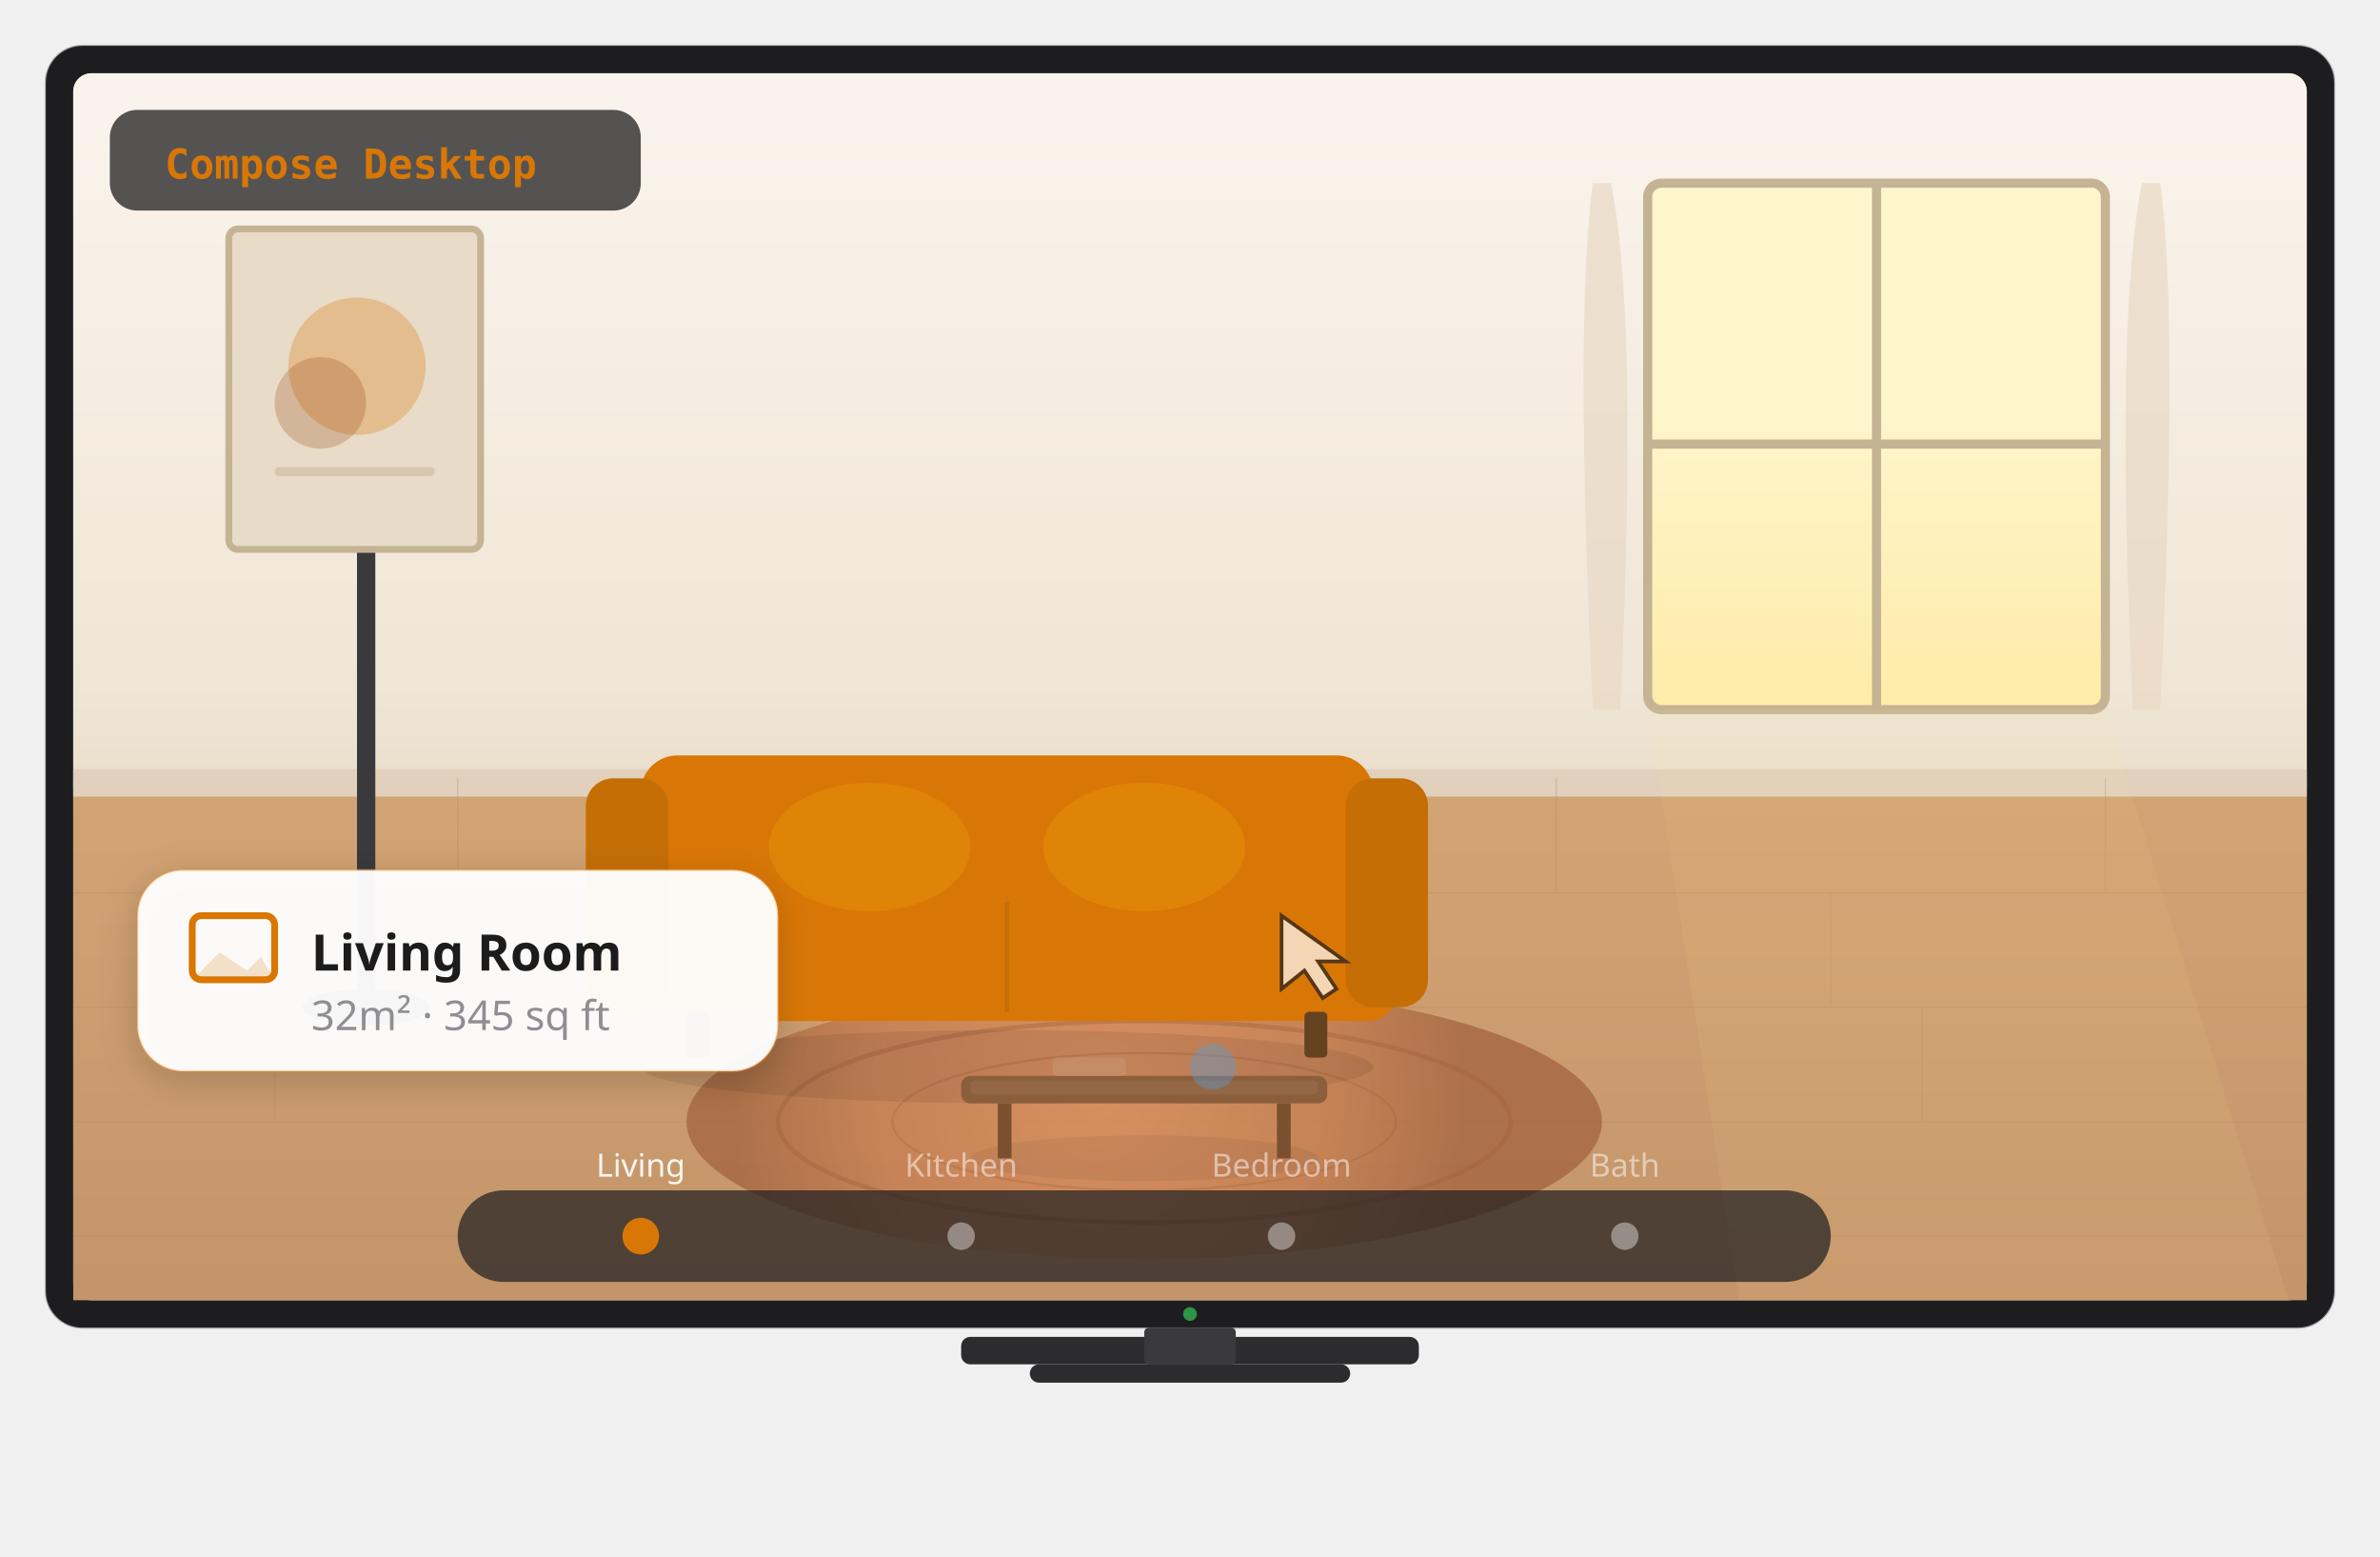
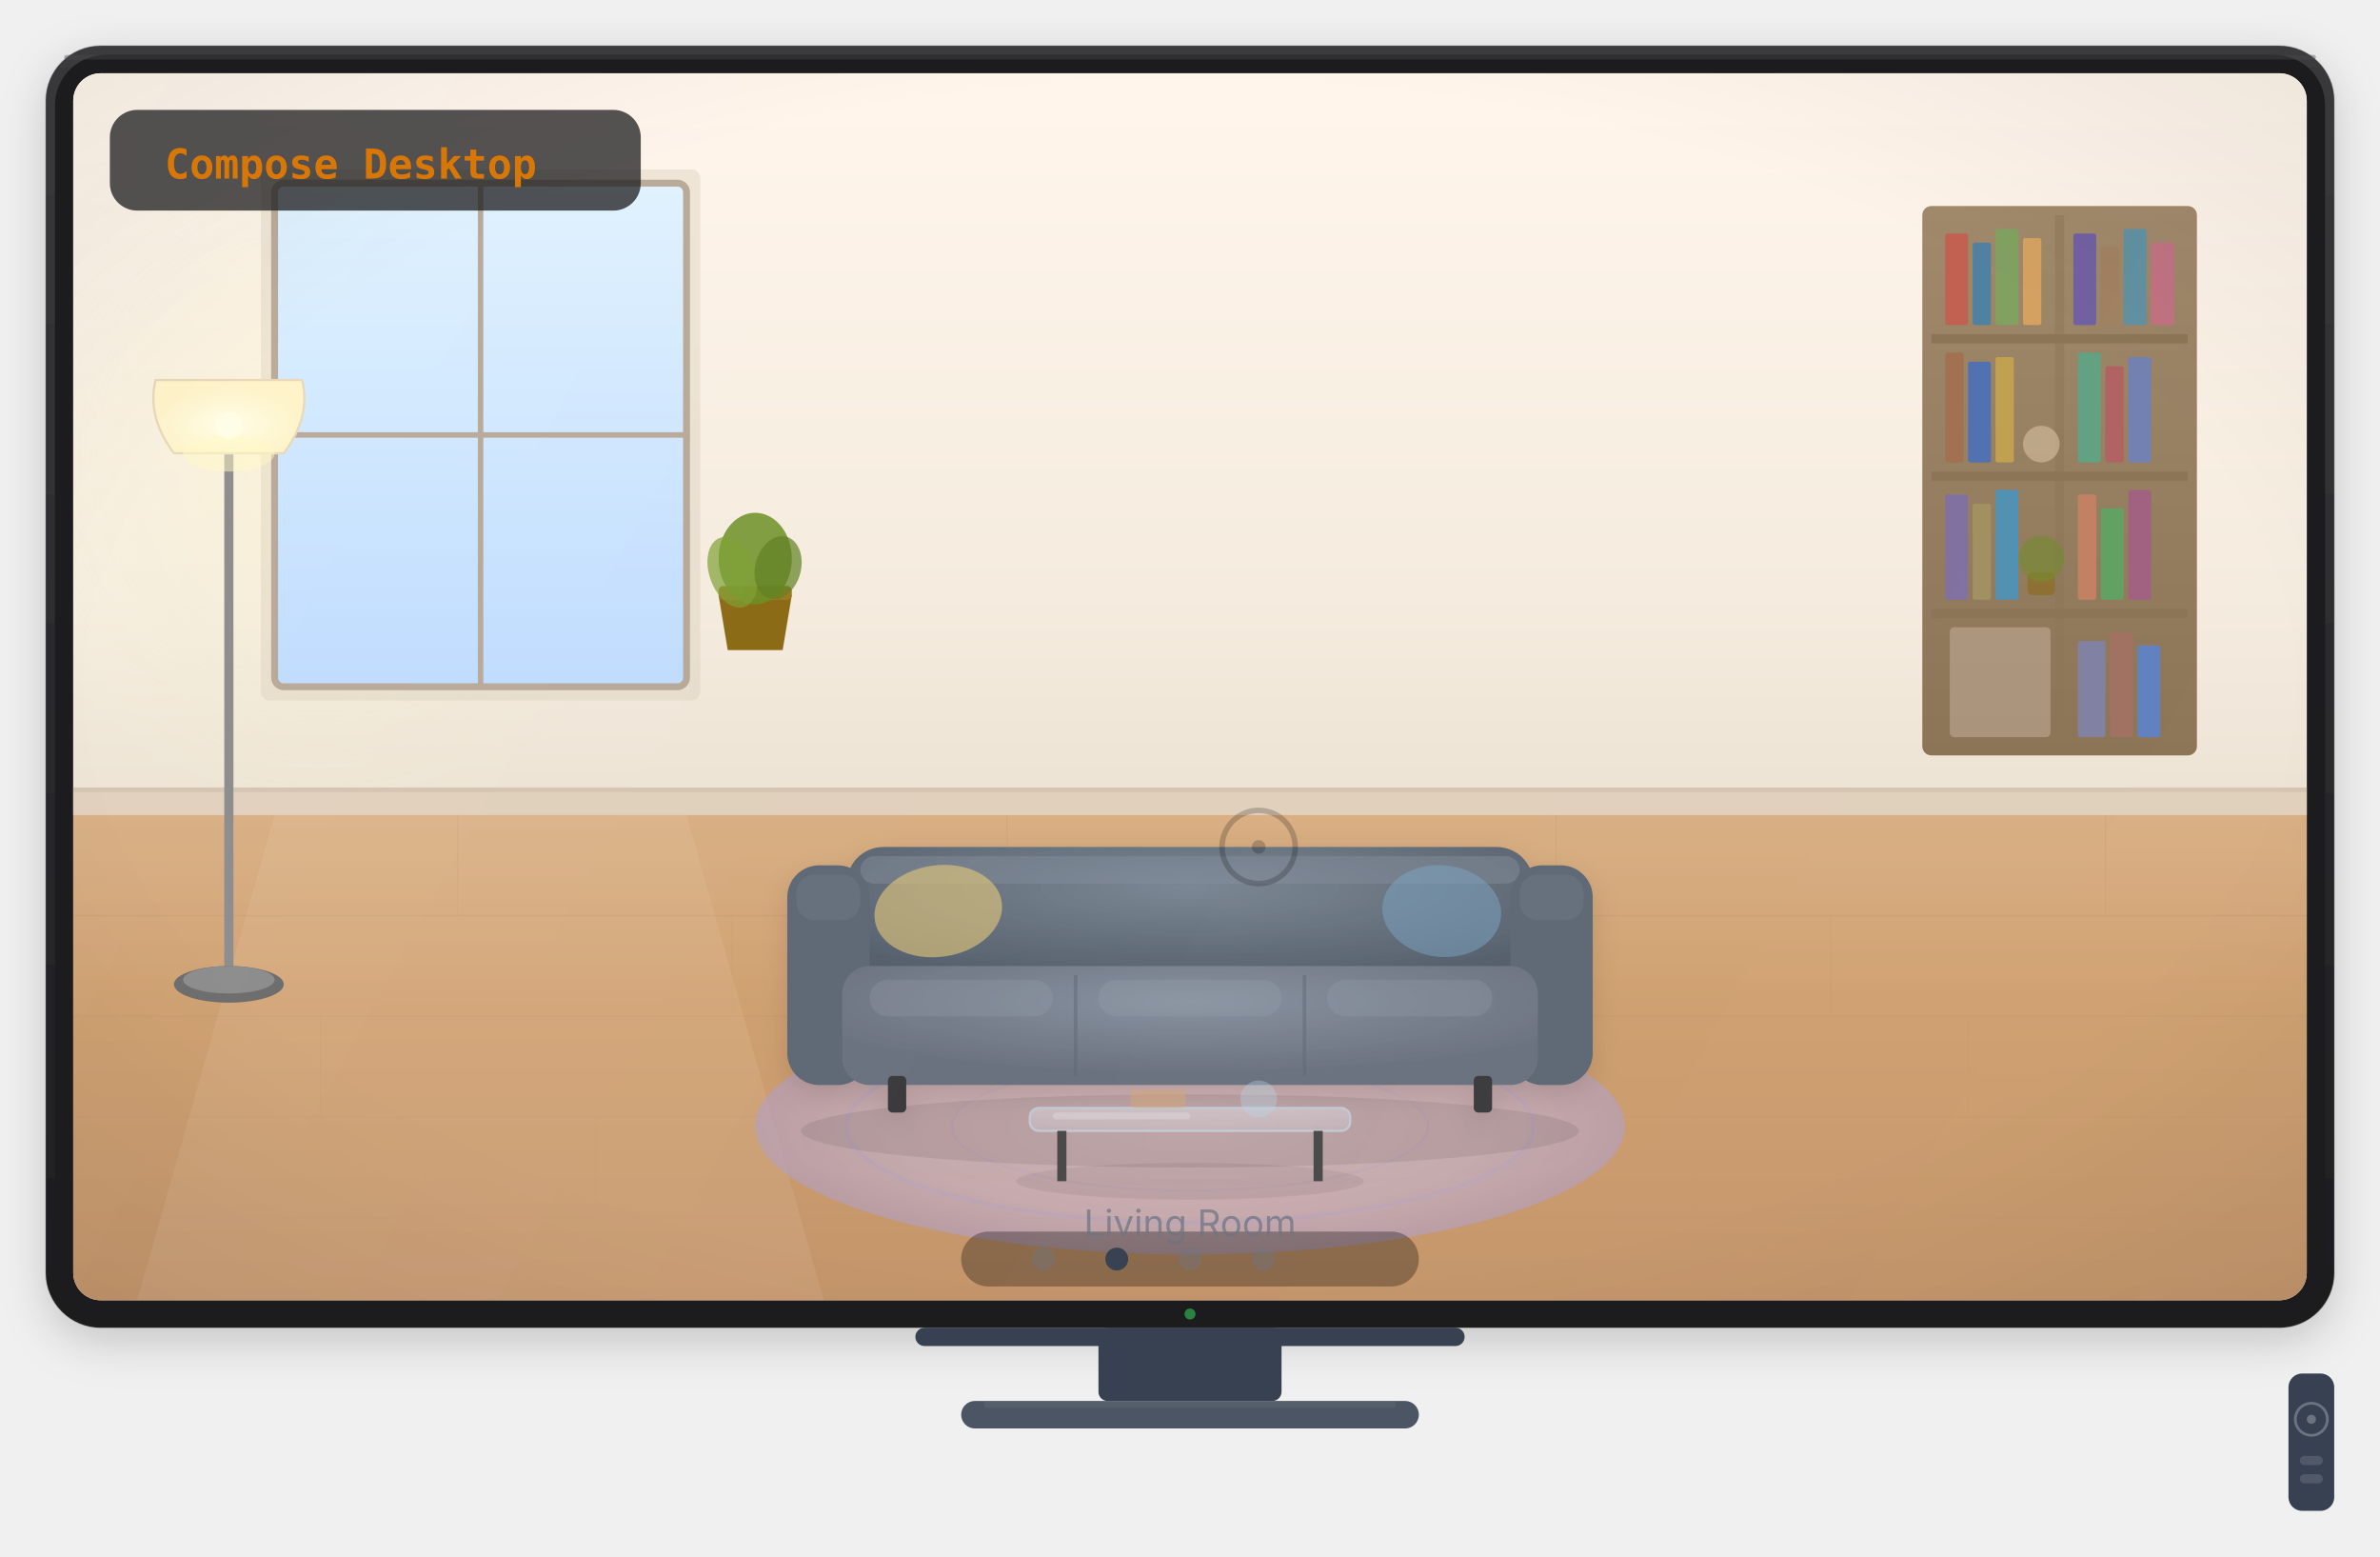
<svg xmlns="http://www.w3.org/2000/svg" viewBox="0 0 520 340" fill="none">
  <defs>
-     <linearGradient id="tv-bg" x1="260" y1="30" x2="260" y2="280" gradientUnits="userSpaceOnUse">
+     <linearGradient id="screen-bg" x1="260" y1="22" x2="260" y2="284" gradientUnits="userSpaceOnUse">
      <stop offset="0%" stop-color="#FFF8F0" />
-       <stop offset="100%" stop-color="#F5EDE0" />
-     </linearGradient>
-     <linearGradient id="tv-floor" x1="260" y1="160" x2="260" y2="280" gradientUnits="userSpaceOnUse">
+       <stop offset="100%" stop-color="#F5EDE4" />
+     </linearGradient>
+     <linearGradient id="wall-grad" x1="260" y1="22" x2="260" y2="175" gradientUnits="userSpaceOnUse">
+       <stop offset="0%" stop-color="#FFF5EB" />
+       <stop offset="70%" stop-color="#F5ECDF" />
+       <stop offset="100%" stop-color="#EDE3D4" />
+     </linearGradient>
+     <linearGradient id="floor-grad" x1="260" y1="175" x2="260" y2="284" gradientUnits="userSpaceOnUse">
      <stop offset="0%" stop-color="#D4A574" />
+       <stop offset="40%" stop-color="#CFA070" />
      <stop offset="100%" stop-color="#C4956A" />
    </linearGradient>
-     <linearGradient id="tv-wall" x1="260" y1="30" x2="260" y2="180" gradientUnits="userSpaceOnUse">
-       <stop offset="0%" stop-color="#FAF3EB" />
-       <stop offset="80%" stop-color="#F0E6D6" />
-       <stop offset="100%" stop-color="#E8DCC8" />
-     </linearGradient>
-     <linearGradient id="window-light" x1="380" y1="50" x2="380" y2="140" gradientUnits="userSpaceOnUse">
-       <stop offset="0%" stop-color="#FFF5CC" />
-       <stop offset="100%" stop-color="#FFE89A" />
-     </linearGradient>
-     <linearGradient id="sofa-fill" x1="160" y1="180" x2="160" y2="230" gradientUnits="userSpaceOnUse">
-       <stop offset="0%" stop-color="#D97706" />
-       <stop offset="100%" stop-color="#B45309" />
-     </linearGradient>
-     <radialGradient id="rug-fill" cx="240" cy="240" r="80" gradientUnits="userSpaceOnUse">
-       <stop offset="0%" stop-color="#DC8A5A" />
-       <stop offset="60%" stop-color="#C67A4E" />
-       <stop offset="100%" stop-color="#A0603A" />
-     </radialGradient>
-     <filter id="tv-shadow" x="-10%" y="-10%" width="120%" height="120%">
-       <feDropShadow dx="0" dy="2" stdDeviation="3" flood-color="#000" flood-opacity="0.15" />
+     <linearGradient id="floor-sheen" x1="260" y1="175" x2="260" y2="220" gradientUnits="userSpaceOnUse">
+       <stop offset="0%" stop-color="#FFFFFF" stop-opacity="0.12" />
+       <stop offset="100%" stop-color="#FFFFFF" stop-opacity="0" />
+     </linearGradient>
+     <linearGradient id="window-sky" x1="0" y1="0" x2="0" y2="1">
+       <stop offset="0%" stop-color="#E0F2FE" />
+       <stop offset="100%" stop-color="#BFDBFE" />
+     </linearGradient>
+     <radialGradient id="sofa-body" cx="0.5" cy="0.3" r="0.7">
+       <stop offset="0%" stop-color="#7B8794" />
+       <stop offset="100%" stop-color="#555F6B" />
+     </radialGradient>
+     <radialGradient id="sofa-cushion" cx="0.5" cy="0.3" r="0.6">
+       <stop offset="0%" stop-color="#8892A0" />
+       <stop offset="100%" stop-color="#6B7280" />
+     </radialGradient>
+     <radialGradient id="lamp-wall-glow" cx="70" cy="100" r="80" gradientUnits="userSpaceOnUse">
+       <stop offset="0%" stop-color="#FFF9C4" stop-opacity="0.35" />
+       <stop offset="60%" stop-color="#FFF9C4" stop-opacity="0.1" />
+       <stop offset="100%" stop-color="#FFF9C4" stop-opacity="0" />
+     </radialGradient>
+     <radialGradient id="lamp-shade-glow" cx="0.5" cy="0.6" r="0.5">
+       <stop offset="0%" stop-color="#FFFDE7" />
+       <stop offset="100%" stop-color="#FEF3C7" />
+     </radialGradient>
+     <linearGradient id="glass-top" x1="0" y1="0" x2="0" y2="1">
+       <stop offset="0%" stop-color="#F0F9FF" stop-opacity="0.5" />
+       <stop offset="100%" stop-color="#E0F2FE" stop-opacity="0.3" />
+     </linearGradient>
+     <radialGradient id="rug-fill" cx="0.5" cy="0.5" r="0.5">
+       <stop offset="0%" stop-color="#D4C5E8" />
+       <stop offset="70%" stop-color="#C4B5D8" />
+       <stop offset="100%" stop-color="#B0A0C8" />
+     </radialGradient>
+     <linearGradient id="bezel-highlight" x1="260" y1="10" x2="260" y2="290" gradientUnits="userSpaceOnUse">
+       <stop offset="0%" stop-color="#3A3A3C" />
+       <stop offset="100%" stop-color="#1C1C1E" />
+     </linearGradient>
+     <radialGradient id="screen-vignette" cx="0.5" cy="0.5" r="0.7">
+       <stop offset="70%" stop-color="#000000" stop-opacity="0" />
+       <stop offset="100%" stop-color="#000000" stop-opacity="0.06" />
+     </radialGradient>
+     <linearGradient id="shelf-wood" x1="0" y1="0" x2="0" y2="1">
+       <stop offset="0%" stop-color="#A0886A" />
+       <stop offset="100%" stop-color="#8B7355" />
+     </linearGradient>
+     <filter id="soft-shadow" x="-10%" y="-10%" width="120%" height="130%">
+       <feDropShadow dx="0" dy="3" stdDeviation="5" flood-color="#000" flood-opacity="0.18" />
    </filter>
-     <filter id="tv-shadow-lg" x="-10%" y="-10%" width="120%" height="130%">
-       <feDropShadow dx="0" dy="4" stdDeviation="6" flood-color="#000" flood-opacity="0.2" />
+     <filter id="furniture-shadow" x="-20%" y="-20%" width="140%" height="150%">
+       <feDropShadow dx="0" dy="2" stdDeviation="3" flood-color="#000" flood-opacity="0.12" />
    </filter>
-     <filter id="card-shadow" x="-20%" y="-20%" width="140%" height="140%">
-       <feDropShadow dx="0" dy="2" stdDeviation="4" flood-color="#000" flood-opacity="0.18" />
-     </filter>
-     <radialGradient id="lamp-glow" cx="110" cy="110" r="60" gradientUnits="userSpaceOnUse">
-       <stop offset="0%" stop-color="#FFF5CC" stop-opacity="0.5" />
-       <stop offset="100%" stop-color="#FFF5CC" stop-opacity="0" />
-     </radialGradient>
+     <linearGradient id="screen-reflect" x1="16" y1="16" x2="504" y2="284" gradientUnits="userSpaceOnUse">
+       <stop offset="0%" stop-color="#FFFFFF" stop-opacity="0.04" />
+       <stop offset="50%" stop-color="#FFFFFF" stop-opacity="0" />
+       <stop offset="100%" stop-color="#FFFFFF" stop-opacity="0.02" />
+     </linearGradient>
  </defs>
-   <rect x="10" y="10" width="500" height="280" rx="8" fill="#1D1D1F" />
-   <rect x="16" y="16" width="488" height="268" rx="4" fill="url(#tv-bg)" />
-   <rect x="16" y="16" width="488" height="160" rx="4" fill="url(#tv-wall)" />
-   <rect x="16" y="170" width="488" height="114" fill="url(#tv-floor)" />
-   <rect x="16" y="168" width="488" height="6" fill="#E0D0BC" />
-   <g stroke="#BA8A5E" stroke-width="0.3" opacity="0.35">
-     <line x1="16" y1="195" x2="504" y2="195" />
-     <line x1="16" y1="220" x2="504" y2="220" />
-     <line x1="16" y1="245" x2="504" y2="245" />
-     <line x1="16" y1="270" x2="504" y2="270" />
-     <line x1="100" y1="170" x2="100" y2="195" />
-     <line x1="220" y1="170" x2="220" y2="195" />
-     <line x1="340" y1="170" x2="340" y2="195" />
-     <line x1="460" y1="170" x2="460" y2="195" />
-     <line x1="160" y1="195" x2="160" y2="220" />
-     <line x1="280" y1="195" x2="280" y2="220" />
-     <line x1="400" y1="195" x2="400" y2="220" />
-     <line x1="60" y1="220" x2="60" y2="245" />
-     <line x1="180" y1="220" x2="180" y2="245" />
-     <line x1="300" y1="220" x2="300" y2="245" />
-     <line x1="420" y1="220" x2="420" y2="245" />
+   <rect x="10" y="10" width="500" height="280" rx="12" fill="url(#bezel-highlight)" filter="url(#soft-shadow)" />
+   <rect x="12" y="12" width="496" height="276" rx="11" fill="#1C1C1E" />
+   <rect x="14" y="12" width="492" height="1" rx="0.5" fill="#4A4A4C" opacity="0.4" />
+   <clipPath id="screen-clip">
+     <rect x="16" y="16" width="488" height="268" rx="6" />
+   </clipPath>
+   <g clip-path="url(#screen-clip)">
+     <rect x="16" y="16" width="488" height="268" rx="6" fill="url(#screen-bg)" />
+     <rect x="16" y="16" width="488" height="162" fill="url(#wall-grad)" />
+     <circle cx="70" cy="100" r="80" fill="url(#lamp-wall-glow)" />
+     <rect x="16" y="172" width="488" height="6" fill="#E0D0BC" />
+     <rect x="16" y="172" width="488" height="1" fill="#C8B8A4" opacity="0.5" />
+     <rect x="16" y="178" width="488" height="106" fill="url(#floor-grad)" />
+     <rect x="16" y="178" width="488" height="50" fill="url(#floor-sheen)" />
+     <g stroke="#C4956A" stroke-width="0.3" opacity="0.4">
+       <line x1="16" y1="200" x2="504" y2="200" />
+       <line x1="16" y1="222" x2="504" y2="222" />
+       <line x1="16" y1="244" x2="504" y2="244" />
+       <line x1="16" y1="266" x2="504" y2="266" />
+     </g>
+     <g stroke="#C4956A" stroke-width="0.25" opacity="0.3">
+       <line x1="100" y1="178" x2="100" y2="200" />
+       <line x1="220" y1="178" x2="220" y2="200" />
+       <line x1="340" y1="178" x2="340" y2="200" />
+       <line x1="460" y1="178" x2="460" y2="200" />
+       <line x1="160" y1="200" x2="160" y2="222" />
+       <line x1="280" y1="200" x2="280" y2="222" />
+       <line x1="400" y1="200" x2="400" y2="222" />
+       <line x1="70" y1="222" x2="70" y2="244" />
+       <line x1="190" y1="222" x2="190" y2="244" />
+       <line x1="310" y1="222" x2="310" y2="244" />
+       <line x1="430" y1="222" x2="430" y2="244" />
+       <line x1="130" y1="244" x2="130" y2="266" />
+       <line x1="250" y1="244" x2="250" y2="266" />
+       <line x1="370" y1="244" x2="370" y2="266" />
+     </g>
+     <g transform="translate(60, 40)">
+       <rect x="-3" y="-3" width="96" height="116" rx="2" fill="#D8CDB8" opacity="0.4" />
+       <rect x="0" y="0" width="90" height="110" rx="2" fill="url(#window-sky)" />
+       <rect x="0" y="0" width="90" height="110" rx="2" fill="none" stroke="#B8A898" stroke-width="1.5" />
+       <line x1="45" y1="0" x2="45" y2="110" stroke="#B8A898" stroke-width="1.2" />
+       <line x1="0" y1="55" x2="90" y2="55" stroke="#B8A898" stroke-width="1.2" />
+     </g>
+     <polygon points="60,178 150,178 180,284 30,284" fill="#FFF8E7" opacity="0.08" />
+     <g transform="translate(165, 130)">
+       <path d="M-6 12 L-8 0 L8 0 L6 12 Z" fill="#8B6914" />
+       <rect x="-8" y="-2" width="16" height="3" rx="1" fill="#9A7720" />
+       <ellipse cx="0" cy="-8" rx="8" ry="10" fill="#6B8E23" opacity="0.85" />
+       <ellipse cx="-5" cy="-5" rx="5" ry="8" fill="#7DA032" opacity="0.7" transform="rotate(-20 -5 -5)" />
+       <ellipse cx="5" cy="-6" rx="5" ry="7" fill="#5E8020" opacity="0.7" transform="rotate(15 5 -6)" />
+     </g>
+     <g transform="translate(50, 55)">
+       <rect x="-1" y="40" width="2" height="120" fill="#8B8B8B" />
+       <ellipse cx="0" cy="160" rx="12" ry="4" fill="#6B6B6B" />
+       <ellipse cx="0" cy="159" rx="10" ry="3" fill="#8B8B8B" />
+       <path d="M-16 28 Q-18 36 -12 44 L12 44 Q18 36 16 28 Z" fill="url(#lamp-shade-glow)" stroke="#E8D8B8" stroke-width="0.5" />
+       <ellipse cx="0" cy="44" rx="10" ry="4" fill="#FFF9C4" opacity="0.5" />
+       <circle cx="0" cy="38" r="3" fill="#FFFDE7" opacity="0.7" />
+     </g>
+     <ellipse cx="260" cy="246" rx="95" ry="28" fill="url(#rug-fill)" opacity="0.6" />
+     <ellipse cx="260" cy="246" rx="75" ry="21" fill="none" stroke="#B0A0C8" stroke-width="0.8" opacity="0.35" />
+     <ellipse cx="260" cy="246" rx="52" ry="14" fill="none" stroke="#B0A0C8" stroke-width="0.5" opacity="0.25" />
+     <g transform="translate(180, 185)" filter="url(#furniture-shadow)">
+       <ellipse cx="80" cy="62" rx="85" ry="8" fill="#000" opacity="0.08" />
+       <rect x="5" y="0" width="150" height="30" rx="8" fill="url(#sofa-body)" />
+       <rect x="8" y="2" width="144" height="6" rx="3" fill="#8892A0" opacity="0.4" />
+       <rect x="-8" y="4" width="18" height="48" rx="7" fill="#5E6875" />
+       <rect x="-6" y="6" width="14" height="10" rx="4" fill="#6B7684" opacity="0.5" />
+       <rect x="150" y="4" width="18" height="48" rx="7" fill="#5E6875" />
+       <rect x="152" y="6" width="14" height="10" rx="4" fill="#6B7684" opacity="0.5" />
+       <rect x="4" y="26" width="152" height="26" rx="6" fill="url(#sofa-cushion)" />
+       <line x1="55" y1="28" x2="55" y2="50" stroke="#5E6875" stroke-width="0.8" opacity="0.5" />
+       <line x1="105" y1="28" x2="105" y2="50" stroke="#5E6875" stroke-width="0.8" opacity="0.5" />
+       <rect x="10" y="29" width="40" height="8" rx="4" fill="#9AA3B0" opacity="0.25" />
+       <rect x="60" y="29" width="40" height="8" rx="4" fill="#9AA3B0" opacity="0.25" />
+       <rect x="110" y="29" width="36" height="8" rx="4" fill="#9AA3B0" opacity="0.25" />
+       <ellipse cx="25" cy="14" rx="14" ry="10" fill="#E8C97A" opacity="0.6" transform="rotate(-8 25 14)" />
+       <ellipse cx="135" cy="14" rx="13" ry="10" fill="#7BA5C4" opacity="0.5" transform="rotate(6 135 14)" />
+       <rect x="14" y="50" width="4" height="8" rx="1" fill="#3A3A3C" />
+       <rect x="142" y="50" width="4" height="8" rx="1" fill="#3A3A3C" />
+     </g>
+     <g transform="translate(225, 242)">
+       <ellipse cx="35" cy="16" rx="38" ry="4" fill="#000" opacity="0.06" />
+       <rect x="0" y="0" width="70" height="5" rx="2" fill="url(#glass-top)" stroke="#C8D8E8" stroke-width="0.5" opacity="0.7" />
+       <rect x="5" y="1" width="30" height="1.5" rx="0.75" fill="#FFFFFF" opacity="0.2" />
+       <rect x="6" y="5" width="2" height="11" fill="#4A4A4A" />
+       <rect x="62" y="5" width="2" height="11" fill="#4A4A4A" />
+       <rect x="22" y="-4" width="12" height="4" rx="1" fill="#D4A574" opacity="0.5" />
+       <circle cx="50" cy="-2" r="4" fill="#B8D8E8" opacity="0.35" />
+     </g>
+     <g transform="translate(420, 45)">
+       <rect x="0" y="0" width="60" height="120" rx="2" fill="url(#shelf-wood)" />
+       <rect x="2" y="28" width="56" height="2" fill="#8B7355" />
+       <rect x="2" y="58" width="56" height="2" fill="#8B7355" />
+       <rect x="2" y="88" width="56" height="2" fill="#8B7355" />
+       <rect x="29" y="2" width="2" height="116" fill="#8B7355" opacity="0.5" />
+       <rect x="5" y="6" width="5" height="20" rx="0.5" fill="#C06050" />
+       <rect x="11" y="8" width="4" height="18" rx="0.5" fill="#5080A0" />
+       <rect x="16" y="5" width="5" height="21" rx="0.5" fill="#80A060" />
+       <rect x="22" y="7" width="4" height="19" rx="0.5" fill="#D4A060" />
+       <rect x="33" y="6" width="5" height="20" rx="0.5" fill="#7060A0" />
+       <rect x="39" y="9" width="4" height="17" rx="0.5" fill="#A08060" />
+       <rect x="44" y="5" width="5" height="21" rx="0.5" fill="#6090A0" />
+       <rect x="50" y="8" width="5" height="18" rx="0.5" fill="#C07080" />
+       <rect x="5" y="32" width="4" height="24" rx="0.5" fill="#A07050" />
+       <rect x="10" y="34" width="5" height="22" rx="0.5" fill="#5070B0" />
+       <rect x="16" y="33" width="4" height="23" rx="0.5" fill="#C0A050" />
+       <rect x="34" y="32" width="5" height="24" rx="0.5" fill="#60A080" />
+       <rect x="40" y="35" width="4" height="21" rx="0.5" fill="#B06060" />
+       <rect x="45" y="33" width="5" height="23" rx="0.5" fill="#7080B0" />
+       <circle cx="26" cy="52" r="4" fill="#D4C0A0" opacity="0.6" />
+       <rect x="5" y="63" width="5" height="23" rx="0.5" fill="#8070A0" />
+       <rect x="11" y="65" width="4" height="21" rx="0.5" fill="#A09060" />
+       <rect x="16" y="62" width="5" height="24" rx="0.5" fill="#5090B0" />
+       <rect x="34" y="63" width="4" height="23" rx="0.5" fill="#C08060" />
+       <rect x="39" y="66" width="5" height="20" rx="0.5" fill="#60A060" />
+       <rect x="45" y="62" width="5" height="24" rx="0.5" fill="#A06080" />
+       <rect x="23" y="80" width="6" height="5" rx="1" fill="#8B6914" opacity="0.6" />
+       <ellipse cx="26" cy="77" rx="5" ry="5" fill="#6B8E23" opacity="0.5" />
+       <rect x="6" y="92" width="22" height="24" rx="1" fill="#D4C4B0" opacity="0.4" />
+       <rect x="34" y="95" width="6" height="21" rx="0.5" fill="#8080A0" />
+       <rect x="41" y="93" width="5" height="23" rx="0.5" fill="#A07060" />
+       <rect x="47" y="96" width="5" height="20" rx="0.5" fill="#6080C0" />
+     </g>
+     <g transform="translate(220, 274)">
+       <rect x="-10" y="-5" width="100" height="12" rx="6" fill="#000000" opacity="0.3" />
+       <circle cx="8" cy="1" r="2.5" fill="#6B7280" opacity="0.4" />
+       <circle cx="24" cy="1" r="2.5" fill="#374151" />
+       <circle cx="40" cy="1" r="2.5" fill="#6B7280" opacity="0.4" />
+       <circle cx="56" cy="1" r="2.5" fill="#6B7280" opacity="0.4" />
+     </g>
+     <text x="260" y="270" font-family="system-ui, -apple-system, sans-serif" font-size="8" fill="#6B7280" text-anchor="middle" opacity="0.7">Living Room</text>
+     <g transform="translate(275, 185)" opacity="0.2">
+       <circle cx="0" cy="0" r="8" fill="none" stroke="#000000" stroke-width="1.2" />
+       <circle cx="0" cy="0" r="1.5" fill="#000000" />
+     </g>
+     <rect x="16" y="16" width="488" height="268" rx="6" fill="url(#screen-vignette)" />
+     <rect x="16" y="16" width="488" height="268" rx="6" fill="url(#screen-reflect)" />
  </g>
-   <g transform="translate(360, 40)">
-     <rect width="100" height="115" rx="3" fill="url(#window-light)" stroke="#C4B494" stroke-width="2" />
-     <line x1="50" y1="0" x2="50" y2="115" stroke="#C4B494" stroke-width="2" />
-     <line x1="0" y1="57" x2="100" y2="57" stroke="#C4B494" stroke-width="2" />
-     <path d="M-8 0 Q-2 30 -6 115 L-12 115 Q-16 30 -12 0 Z" fill="#E8D8C4" opacity="0.7" />
-     <path d="M108 0 Q102 30 106 115 L112 115 Q116 30 112 0 Z" fill="#E8D8C4" opacity="0.7" />
+   <circle cx="260" cy="287" r="1.2" fill="#34C759" opacity="0.6" />
+   <rect x="10" y="10" width="500" height="280" rx="12" fill="none" stroke="#4A4A4C" stroke-width="0.3" opacity="0.2" />
+   <rect x="240" y="290" width="40" height="16" rx="2" fill="#374151" />
+   <rect x="200" y="290" width="120" height="4" rx="2" fill="#374151" />
+   <rect x="210" y="306" width="100" height="6" rx="3" fill="#4B5563" />
+   <rect x="215" y="306" width="90" height="1.5" rx="0.75" fill="#6B7280" opacity="0.3" />
+   <g transform="translate(500, 300)">
+     <rect x="0" y="0" width="10" height="30" rx="3" fill="#374151" />
+     <circle cx="5" cy="10" r="3.5" fill="none" stroke="#6B7280" stroke-width="0.6" />
+     <circle cx="5" cy="10" r="1" fill="#6B7280" />
+     <rect x="2.5" y="18" width="5" height="2" rx="1" fill="#6B7280" opacity="0.5" />
+     <rect x="2.5" y="22" width="5" height="2" rx="1" fill="#6B7280" opacity="0.5" />
  </g>
-   <g opacity="0.08">
-     <polygon points="360,155 460,155 500,284 380,284" fill="#FFE89A" />
-   </g>
-   <ellipse cx="250" cy="245" rx="100" ry="30" fill="url(#rug-fill)" opacity="0.7" />
-   <ellipse cx="250" cy="245" rx="80" ry="22" fill="none" stroke="#A0603A" stroke-width="1" opacity="0.4" />
-   <ellipse cx="250" cy="245" rx="55" ry="15" fill="none" stroke="#A0603A" stroke-width="0.5" opacity="0.3" />
-   <g transform="translate(80, 60)">
-     <circle cx="0" cy="50" r="50" fill="url(#lamp-glow)" />
-     <rect x="-2" y="30" width="4" height="130" fill="#3A3A3C" />
-     <ellipse cx="0" cy="160" rx="14" ry="4" fill="#3A3A3C" />
-     <path d="M-18 20 Q-20 30 -14 40 L14 40 Q20 30 18 20 Z" fill="#F5E6D0" stroke="#E0D0B8" stroke-width="0.5" />
-     <circle cx="0" cy="35" r="5" fill="#FFF5CC" opacity="0.6" />
-   </g>
-   <g transform="translate(140, 175)">
-     <ellipse cx="80" cy="58" rx="80" ry="8" fill="#000" opacity="0.08" />
-     <rect x="0" y="-10" width="160" height="35" rx="8" fill="url(#sofa-fill)" />
-     <rect x="-5" y="20" width="170" height="28" rx="6" fill="#D97706" />
-     <line x1="80" y1="22" x2="80" y2="46" stroke="#C56E06" stroke-width="1" />
-     <rect x="-12" y="-5" width="18" height="50" rx="6" fill="#C56E06" />
-     <rect x="154" y="-5" width="18" height="50" rx="6" fill="#C56E06" />
-     <ellipse cx="50" cy="10" rx="22" ry="14" fill="#E8920A" opacity="0.5" />
-     <ellipse cx="110" cy="10" rx="22" ry="14" fill="#E8920A" opacity="0.5" />
-     <rect x="10" y="46" width="5" height="10" rx="1" fill="#654321" />
-     <rect x="145" y="46" width="5" height="10" rx="1" fill="#654321" />
-   </g>
-   <g transform="translate(210, 235)">
-     <ellipse cx="40" cy="18" rx="38" ry="5" fill="#000" opacity="0.06" />
-     <rect x="0" y="0" width="80" height="6" rx="2" fill="#8B5E3C" />
-     <rect x="2" y="1" width="76" height="3" rx="1" fill="#A0714D" opacity="0.5" />
-     <rect x="8" y="6" width="3" height="12" fill="#7A5030" />
-     <rect x="69" y="6" width="3" height="12" fill="#7A5030" />
-     <rect x="20" y="-4" width="16" height="4" rx="1" fill="#C4956A" opacity="0.6" />
-     <circle cx="55" cy="-2" r="5" fill="#5B9BD5" opacity="0.4" />
-   </g>
-   <g transform="translate(50, 50)">
-     <rect width="55" height="70" rx="2" fill="#E8DCC8" stroke="#C4B494" stroke-width="1.5" />
-     <circle cx="28" cy="30" r="15" fill="#D97706" opacity="0.3" />
-     <circle cx="20" cy="38" r="10" fill="#92400E" opacity="0.25" />
-     <rect x="10" y="52" width="35" height="2" rx="1" fill="#C4B494" opacity="0.5" />
-   </g>
-   <g transform="translate(30, 190)" filter="url(#card-shadow)">
-     <rect width="140" height="44" rx="10" fill="white" opacity="0.95" />
-     <rect width="140" height="44" rx="10" fill="none" stroke="#D97706" stroke-width="0.5" opacity="0.3" />
-     <g transform="translate(12, 10)">
-       <rect width="18" height="14" rx="2" fill="none" stroke="#D97706" stroke-width="1.5" />
-       <path d="M0 14 L6 8 L12 12 L15 9 L18 14" fill="#D97706" opacity="0.2" />
-     </g>
-     <text x="38" y="22" font-family="system-ui, sans-serif" font-size="11" font-weight="700" fill="#1D1D1F">Living Room</text>
-     <text x="38" y="35" font-family="system-ui, sans-serif" font-size="9" fill="#8E8E93">32m² · 345 sq ft</text>
-   </g>
-   <g transform="translate(100, 260)">
-     <rect width="300" height="20" rx="10" fill="#1D1D1F" opacity="0.7" />
-     <circle cx="40" cy="10" r="4" fill="#D97706" />
-     <text x="40" y="10" font-family="system-ui, sans-serif" font-size="0" fill="transparent">.</text>
-     <text x="40" y="-3" font-family="system-ui, sans-serif" font-size="7" fill="white" opacity="0.9" text-anchor="middle">Living</text>
-     <circle cx="110" cy="10" r="3" fill="white" opacity="0.4" />
-     <text x="110" y="-3" font-family="system-ui, sans-serif" font-size="7" fill="white" opacity="0.5" text-anchor="middle">Kitchen</text>
-     <circle cx="180" cy="10" r="3" fill="white" opacity="0.4" />
-     <text x="180" y="-3" font-family="system-ui, sans-serif" font-size="7" fill="white" opacity="0.5" text-anchor="middle">Bedroom</text>
-     <circle cx="255" cy="10" r="3" fill="white" opacity="0.4" />
-     <text x="255" y="-3" font-family="system-ui, sans-serif" font-size="7" fill="white" opacity="0.5" text-anchor="middle">Bath</text>
-   </g>
-   <g transform="translate(280, 200)" opacity="0.7">
-     <path d="M0 0 L0 16 L5 12 L9 18 L12 16 L8 10 L14 10 Z" fill="white" stroke="#1D1D1F" stroke-width="0.8" />
-   </g>
-   <rect x="210" y="292" width="100" height="6" rx="2" fill="#2C2C2E" />
-   <rect x="250" y="290" width="20" height="8" rx="1" fill="#3A3A3C" />
-   <rect x="225" y="298" width="70" height="4" rx="2" fill="#2C2C2E" />
-   <rect x="10" y="10" width="500" height="280" rx="8" fill="none" stroke="#3A3A3C" stroke-width="0.5" opacity="0.3" />
-   <circle cx="260" cy="287" r="1.5" fill="#34C759" opacity="0.7" />
  <g transform="translate(24, 24)">
-     <rect width="116" height="22" rx="6" fill="#1D1D1F" opacity="0.75" />
+     <rect width="116" height="22" rx="6" fill="#1C1C1E" opacity="0.75" />
    <text x="12" y="15" font-family="system-ui, monospace" font-size="9" fill="#D97706" font-weight="600">Compose Desktop</text>
  </g>
</svg>
